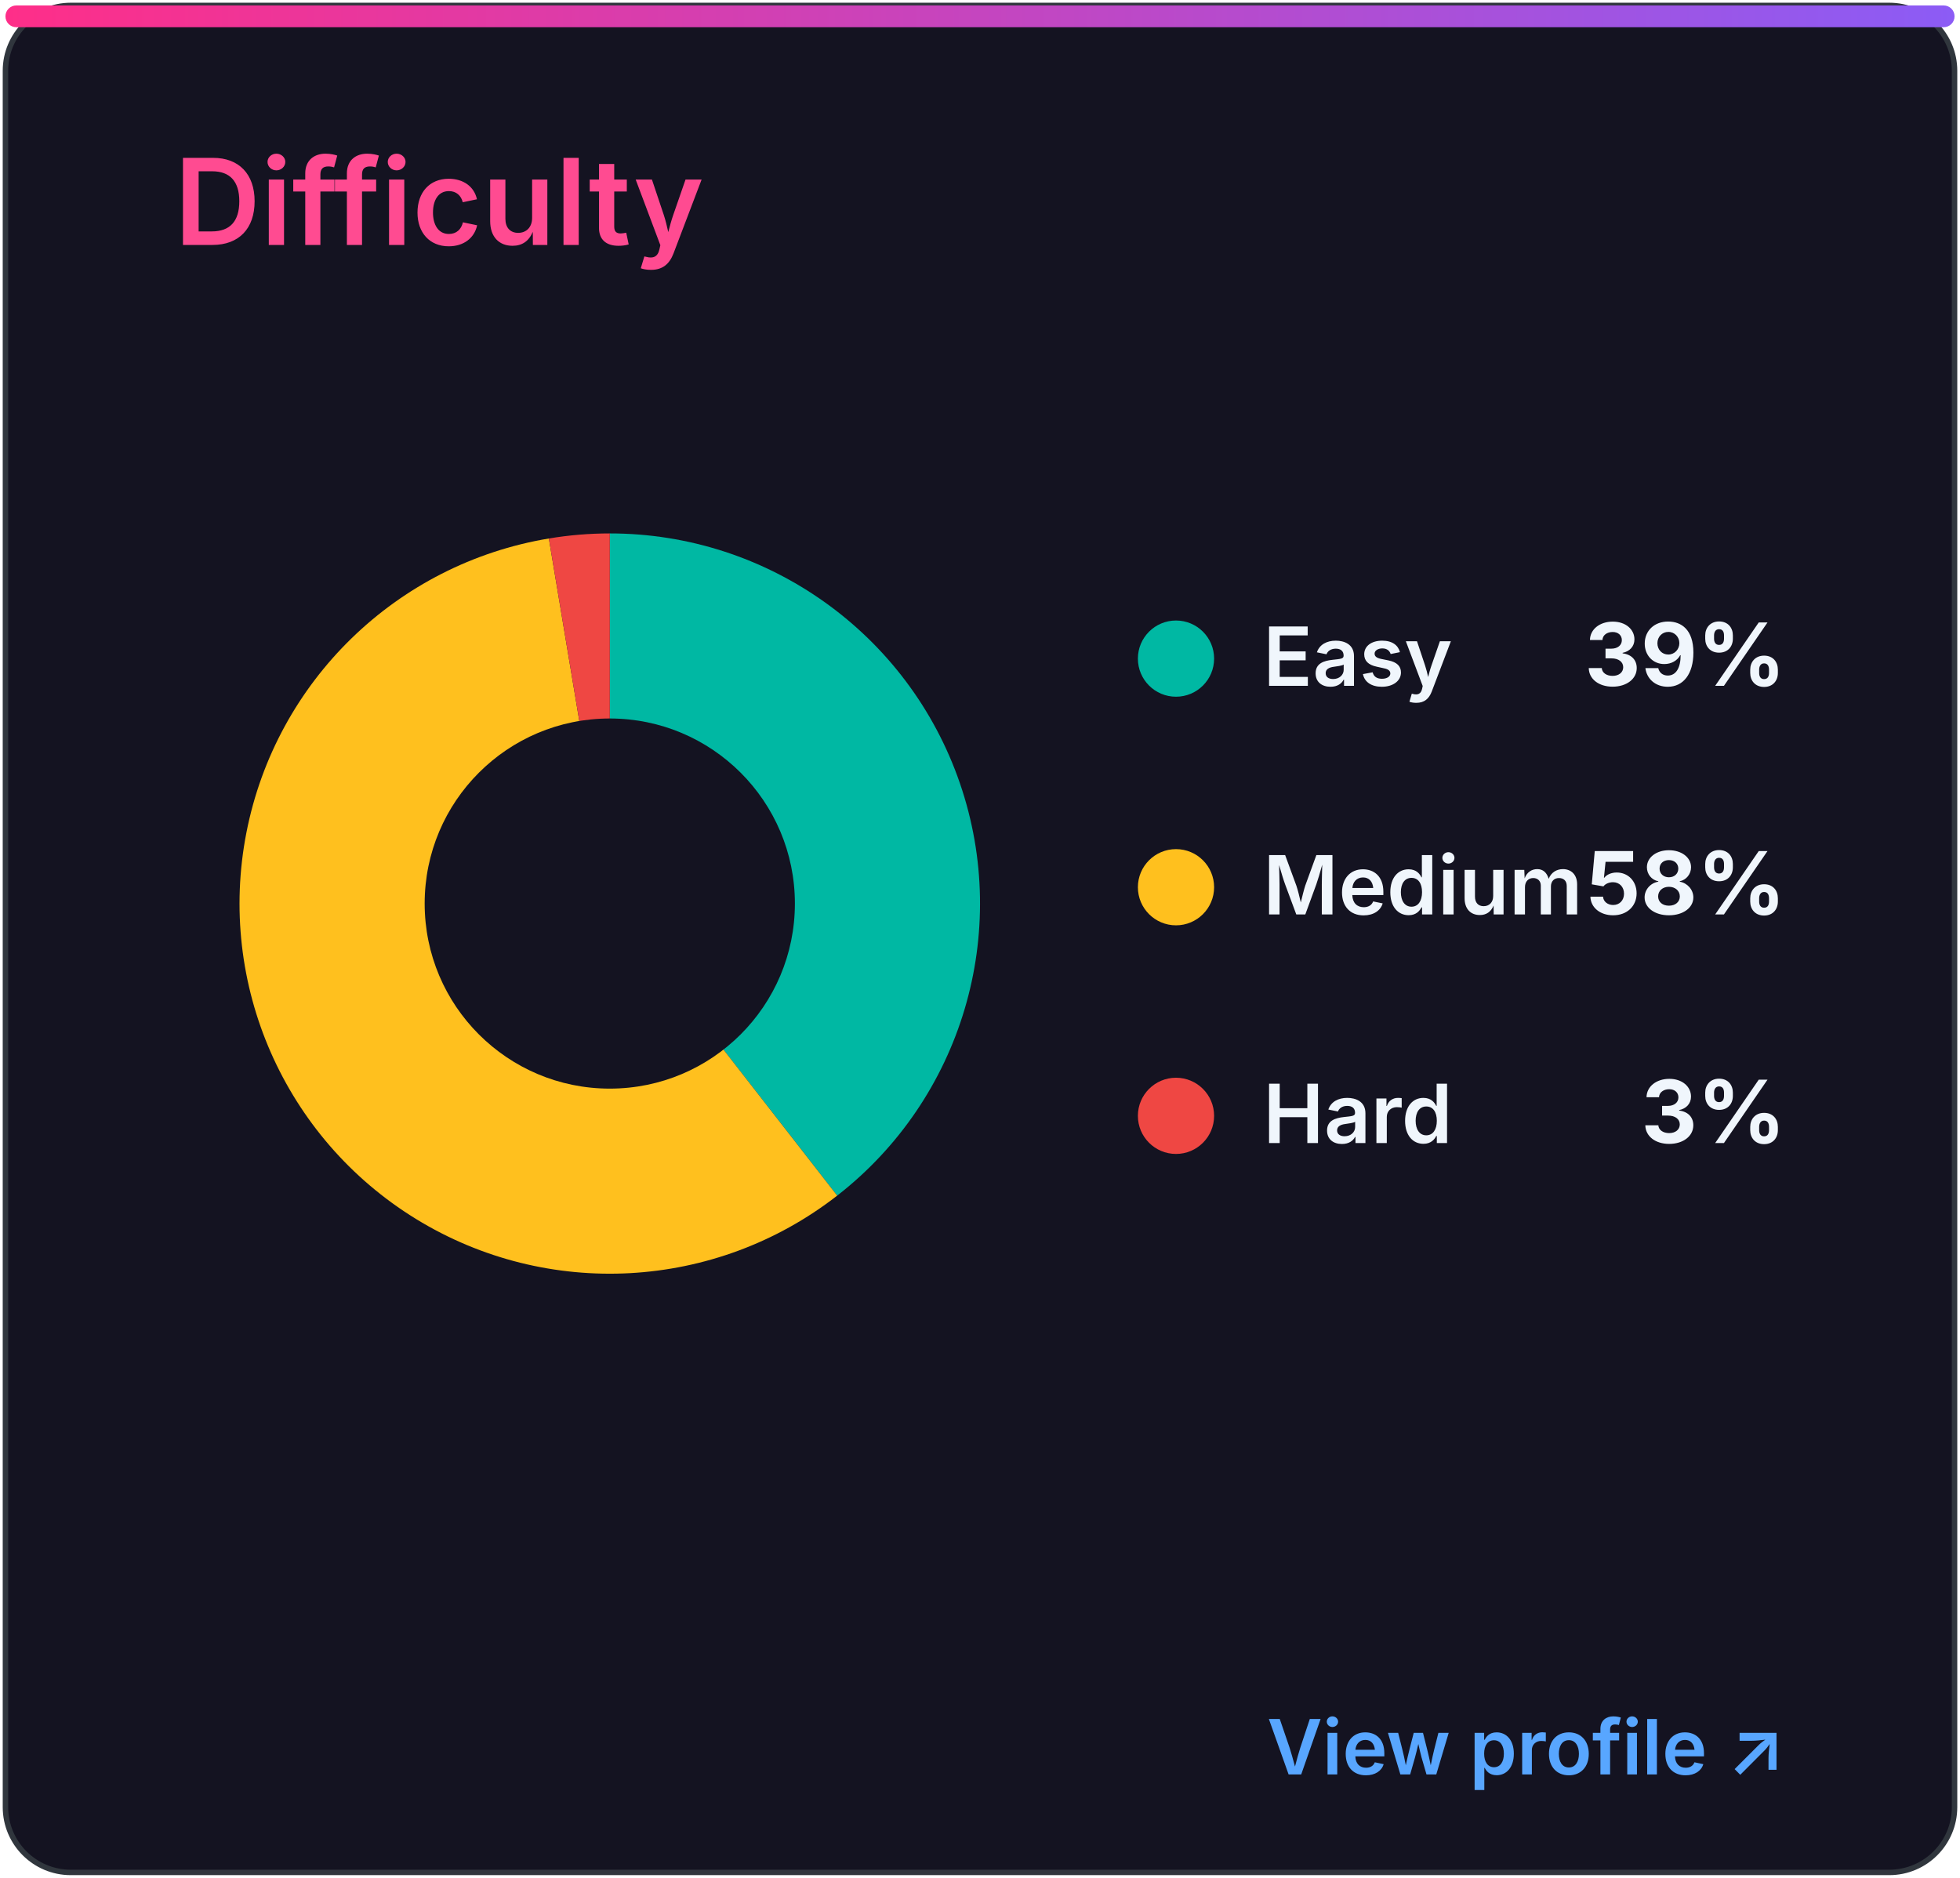
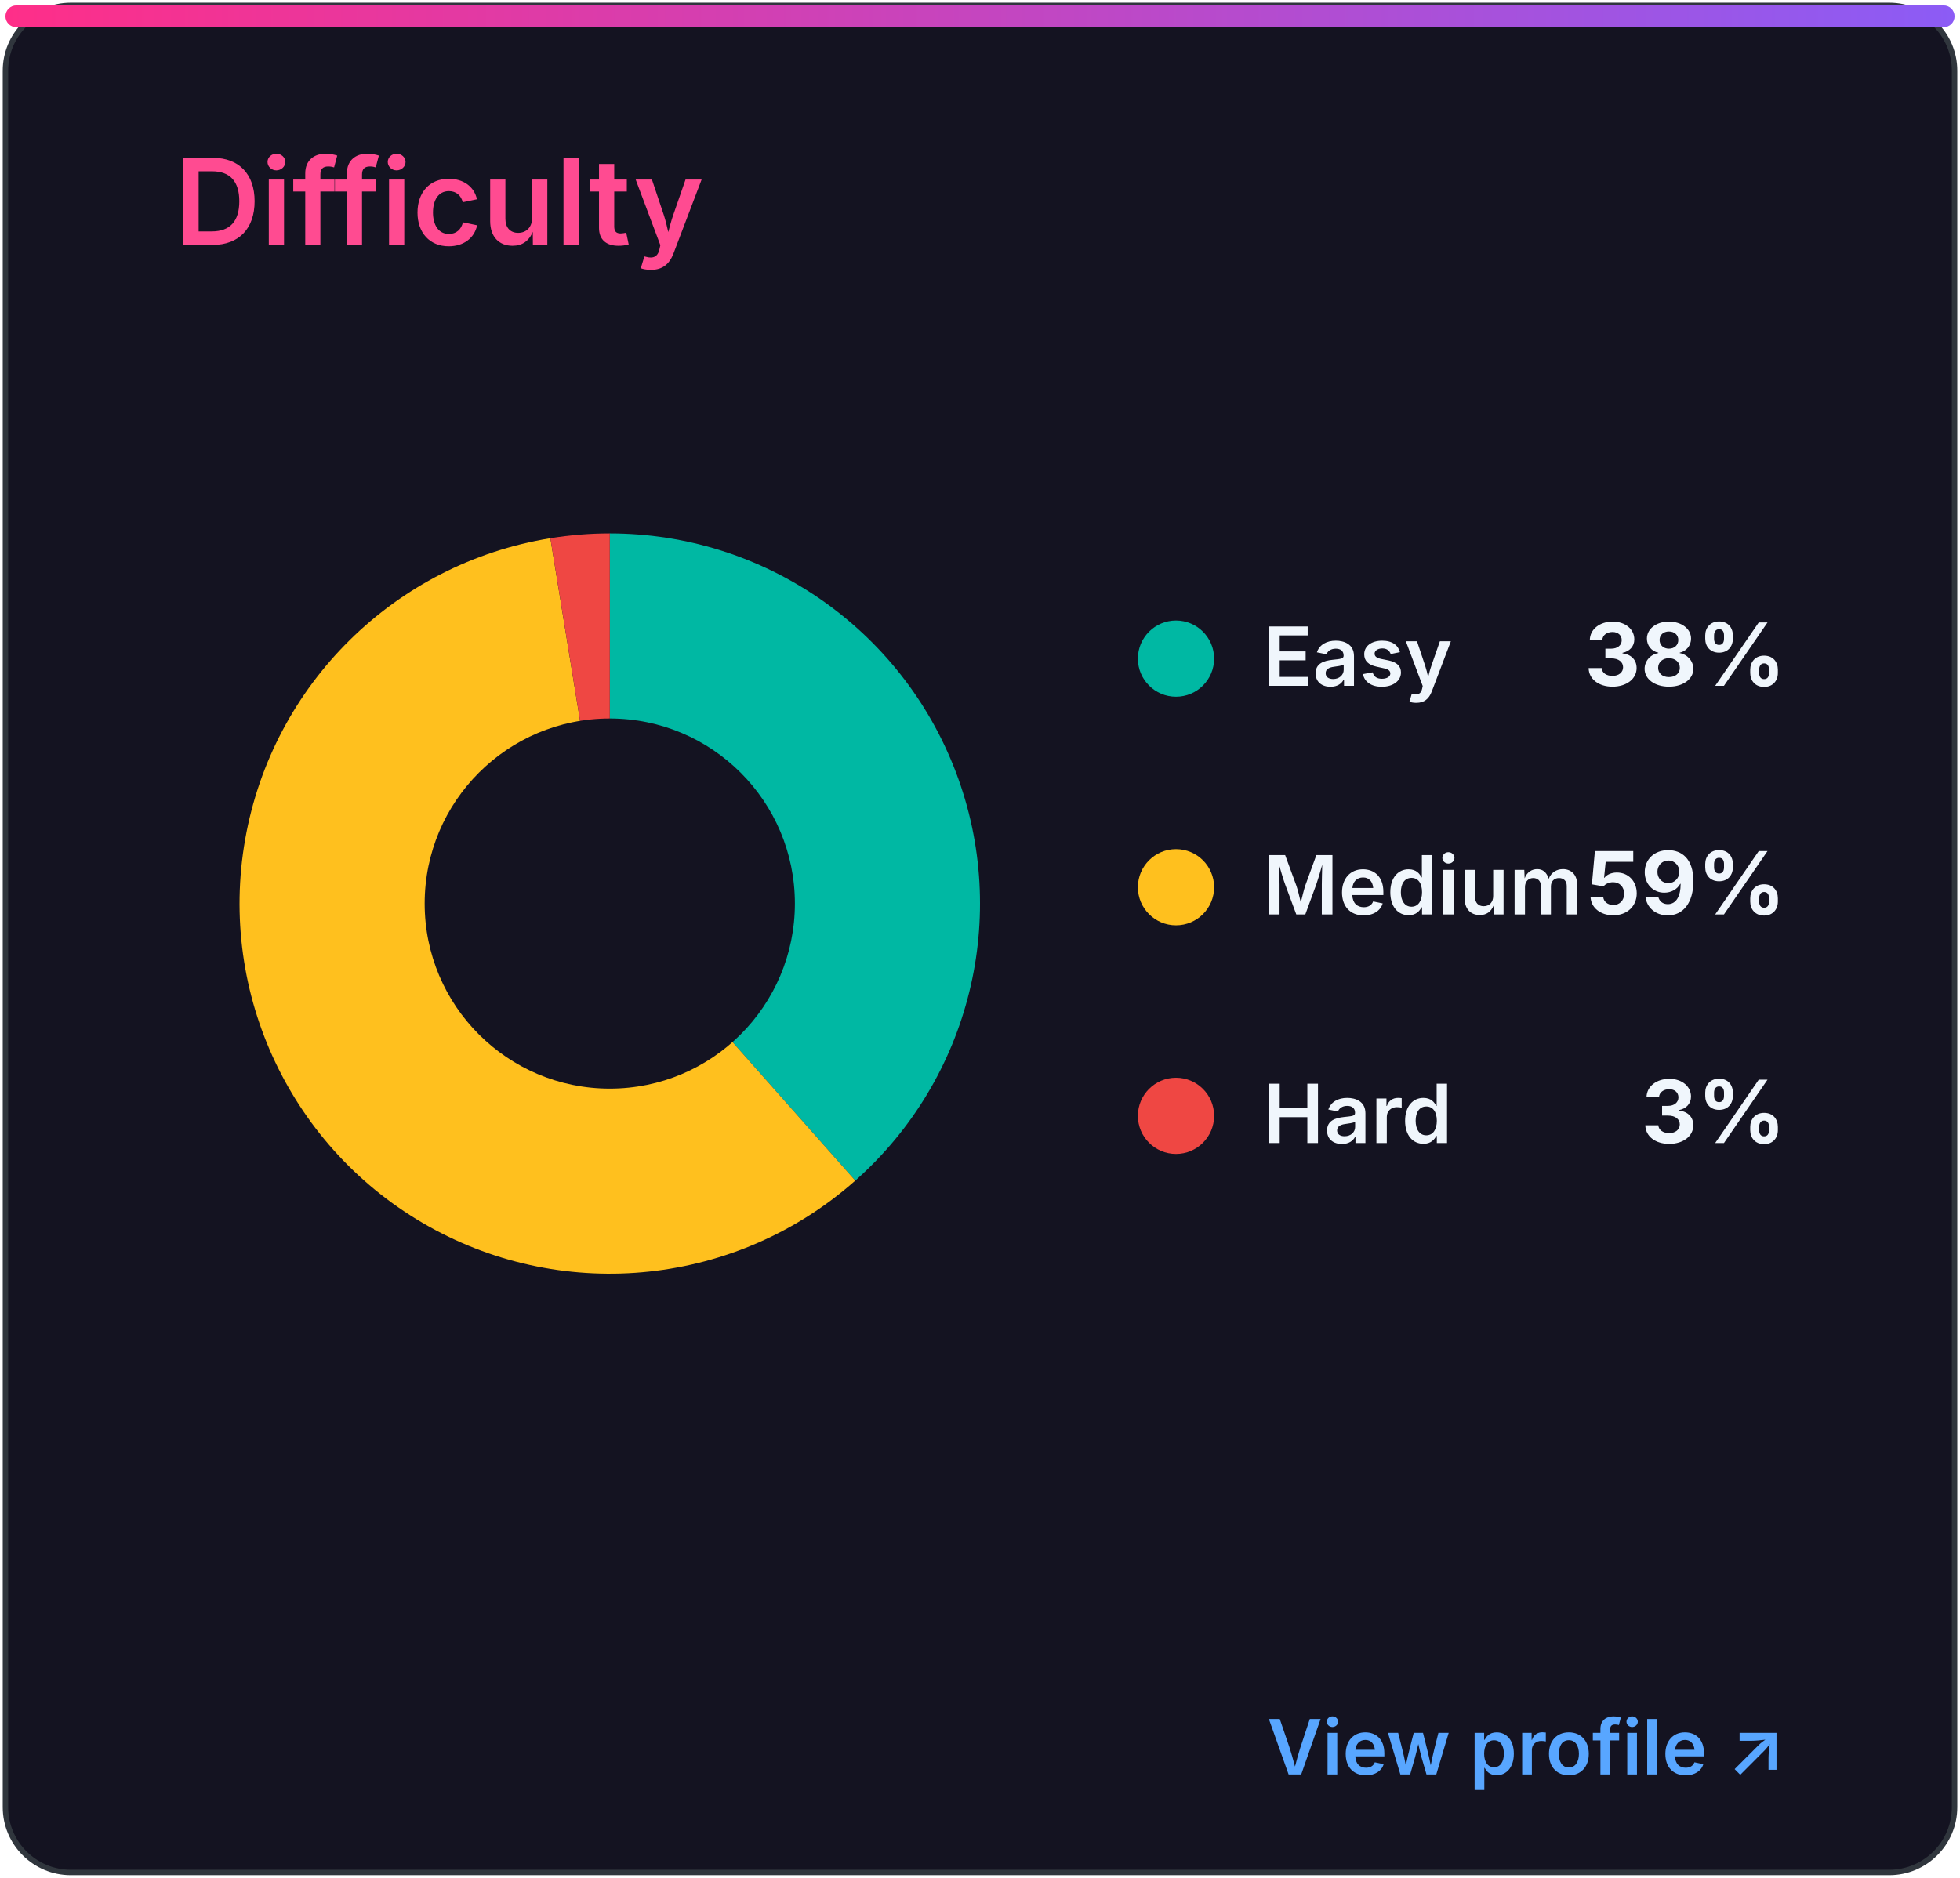
<svg xmlns="http://www.w3.org/2000/svg" width="360" height="345" viewBox="0 0 360 345" role="img" aria-labelledby="title desc">
  <defs>
    <linearGradient id="accent" x1="0" x2="1">
      <stop stop-color="#ff2e88" />
      <stop offset="1" stop-color="#8b5cf6" />
    </linearGradient>
    <clipPath id="bar">
      <rect x="32" y="82" width="296" height="8" rx="4" />
    </clipPath>
    <style>
.heading{font:600 22px -apple-system,BlinkMacSystemFont,'Segoe UI',sans-serif;fill:#ff4b91}
.eyebrow{font:600 10px -apple-system,BlinkMacSystemFont,'Segoe UI',sans-serif;letter-spacing:1.2px;fill:#8b949e}
.total{font:700 52px -apple-system,BlinkMacSystemFont,'Segoe UI',sans-serif;fill:#f0f6fc}
.metric{font:600 15px -apple-system,BlinkMacSystemFont,'Segoe UI',sans-serif;fill:#f0f6fc}
.count{font:700 16px -apple-system,BlinkMacSystemFont,'Segoe UI',sans-serif;fill:#f0f6fc}
.muted{font:500 13px -apple-system,BlinkMacSystemFont,'Segoe UI',sans-serif;fill:#8b949e}
.language{font:700 31px -apple-system,BlinkMacSystemFont,'Segoe UI',sans-serif;fill:#f0f6fc}
.link{font:600 14px -apple-system,BlinkMacSystemFont,'Segoe UI',sans-serif;fill:#58a6ff}
</style>
  </defs>
  <rect x="1" y="1" width="358" height="343" rx="12" fill="#141321" stroke="#30363d" />
  <rect x="1" y="1" width="358" height="4" rx="2" fill="url(#accent)" />
  <text x="32" y="45" class="heading">Difficulty</text>
-   <path d="M 112 166 L 112.00 98.00 A 68 68 0 0 1 153.77 219.66 Z" fill="#00b8a3" />
-   <path d="M 112 166 L 153.77 219.66 A 68 68 0 1 1 100.81 98.93 Z" fill="#ffc01e" />
-   <path d="M 112 166 L 100.81 98.93 A 68 68 0 0 1 112.00 98.00 Z" fill="#ef4743" />
+   <path d="M 112 166 L 112.00 98.00 A 68 68 0 0 1 157.09 216.90 Z" fill="#00b8a3" />
+   <path d="M 112 166 L 157.09 216.90 A 68 68 0 1 1 101.09 98.88 Z" fill="#ffc01e" />
+   <path d="M 112 166 L 101.09 98.88 A 68 68 0 0 1 112.00 98.00 Z" fill="#ef4743" />
  <circle cx="112" cy="166" r="34" fill="#141321" />
  <circle cx="216" cy="121" r="7" fill="#00b8a3" />
  <text x="232" y="126" class="metric">Easy</text>
-   <text x="328" y="126" class="count" text-anchor="end">39%</text>
+   <text x="328" y="126" class="count" text-anchor="end">38%</text>
  <circle cx="216" cy="163" r="7" fill="#ffc01e" />
  <text x="232" y="168" class="metric">Medium</text>
-   <text x="328" y="168" class="count" text-anchor="end">58%</text>
+   <text x="328" y="168" class="count" text-anchor="end">59%</text>
  <circle cx="216" cy="205" r="7" fill="#ef4743" />
  <text x="232" y="210" class="metric">Hard</text>
  <text x="328" y="210" class="count" text-anchor="end">3%</text>
  <text x="328" y="326" class="link" text-anchor="end">View profile ↗</text>
</svg>
